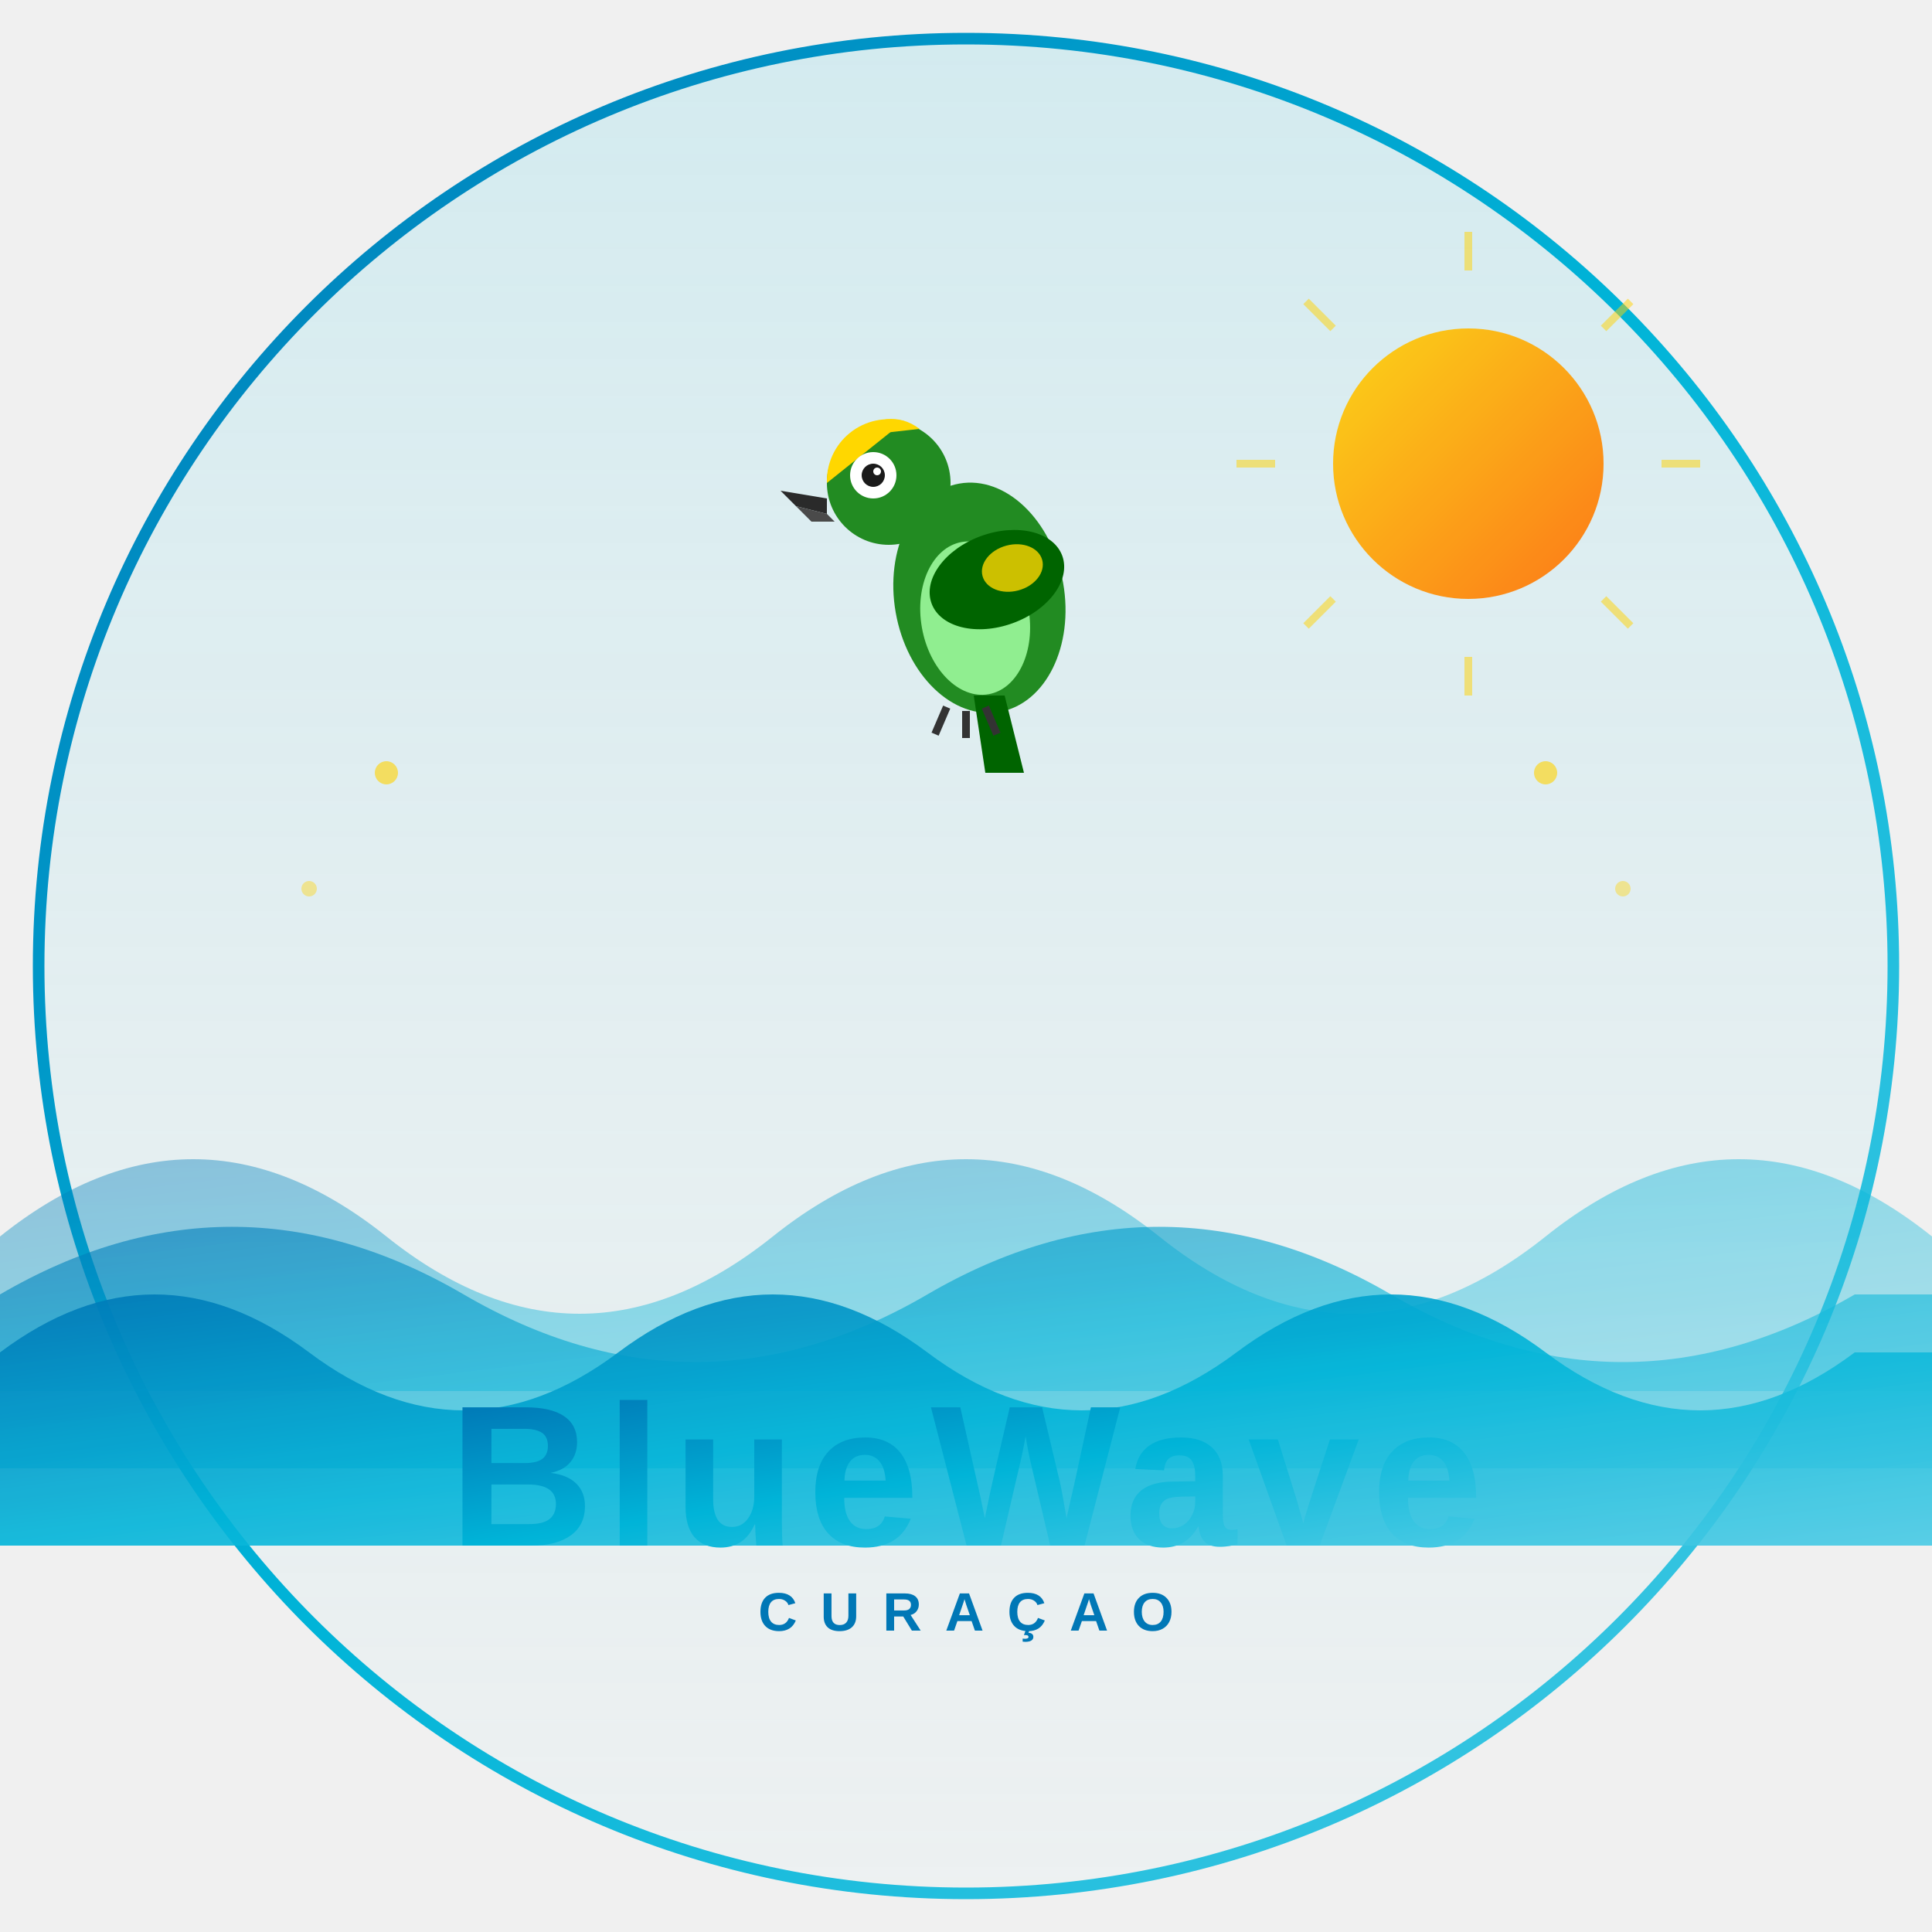
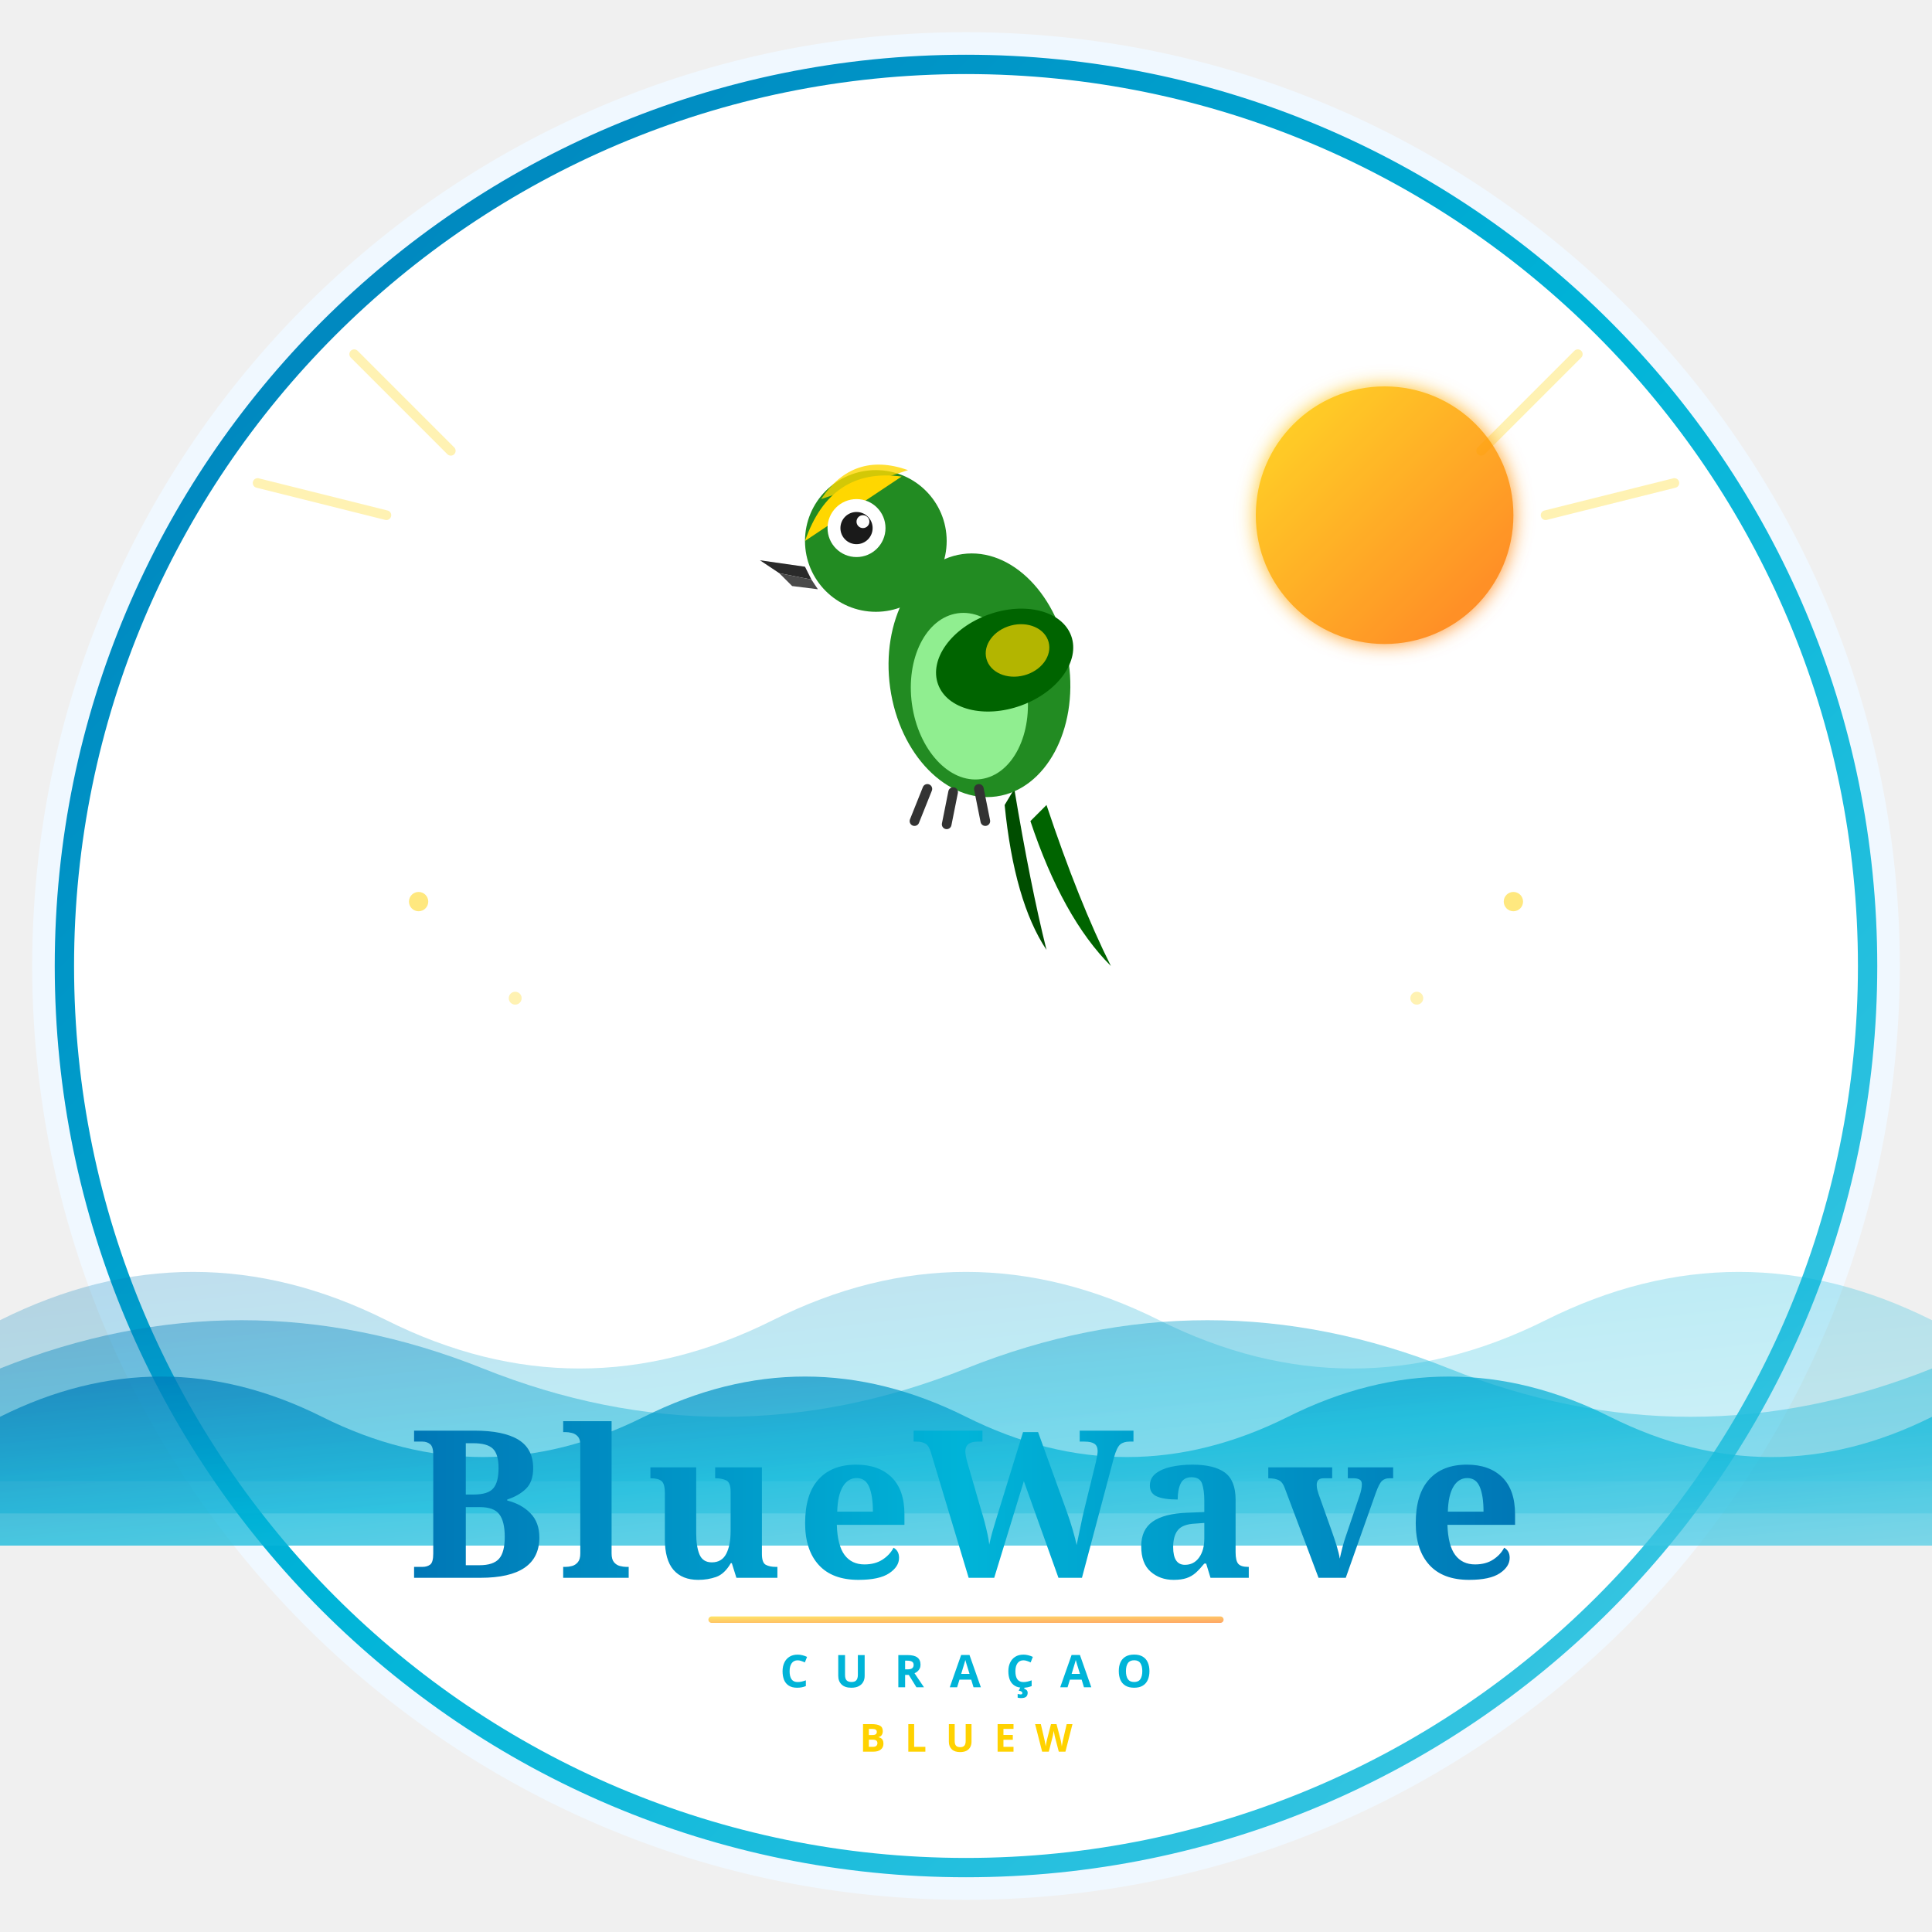
- <svg xmlns="http://www.w3.org/2000/svg" viewBox="0 0 500 500" width="500" height="500">
+ <svg xmlns="http://www.w3.org/2000/svg" viewBox="0 0 600 600" fill="none">
  <defs>
-     <linearGradient id="waveGrad" x1="0%" y1="0%" x2="100%" y2="100%">
-       <stop offset="0%" style="stop-color:#0077B6;stop-opacity:1" />
-       <stop offset="50%" style="stop-color:#00B4D8;stop-opacity:1" />
-       <stop offset="100%" style="stop-color:#48CAE4;stop-opacity:1" />
+     <linearGradient id="bg" x1="0" y1="0" x2="1" y2="1">
+       <stop offset="0%" stop-color="#0077B6" />
+       <stop offset="50%" stop-color="#00B4D8" />
+       <stop offset="100%" stop-color="#48CAE4" />
    </linearGradient>
-     <linearGradient id="sunGrad" x1="0%" y1="0%" x2="100%" y2="100%">
-       <stop offset="0%" style="stop-color:#FFD200;stop-opacity:1" />
-       <stop offset="100%" style="stop-color:#FF6B00;stop-opacity:1" />
+     <linearGradient id="sun" x1="0" y1="0" x2="1" y2="1">
+       <stop offset="0%" stop-color="#FFD200" />
+       <stop offset="100%" stop-color="#FF6B00" />
    </linearGradient>
-     <linearGradient id="skyGrad" x1="0%" y1="0%" x2="0%" y2="100%">
-       <stop offset="0%" style="stop-color:#90E0EF;stop-opacity:0.3" />
-       <stop offset="100%" style="stop-color:#CAF0F8;stop-opacity:0.1" />
+     <linearGradient id="textGrad" x1="0" y1="0" x2="1" y2="0">
+       <stop offset="0%" stop-color="#0077B6" />
+       <stop offset="50%" stop-color="#00B4D8" />
+       <stop offset="100%" stop-color="#0077B6" />
    </linearGradient>
+     <filter id="glow">
+       <feGaussianBlur stdDeviation="3" result="blur" />
+       <feMerge>
+         <feMergeNode in="blur" />
+         <feMergeNode in="SourceGraphic" />
+       </feMerge>
+     </filter>
  </defs>
-   <circle cx="250" cy="250" r="240" fill="url(#skyGrad)" stroke="url(#waveGrad)" stroke-width="3" />
-   <circle cx="380" cy="120" r="35" fill="url(#sunGrad)" opacity="0.9" />
-   <g stroke="#FFD200" stroke-width="2" opacity="0.5">
-     <line x1="380" y1="70" x2="380" y2="60" />
-     <line x1="380" y1="170" x2="380" y2="180" />
-     <line x1="330" y1="120" x2="320" y2="120" />
-     <line x1="430" y1="120" x2="440" y2="120" />
-     <line x1="345" y1="85" x2="338" y2="78" />
-     <line x1="415" y1="155" x2="422" y2="162" />
-     <line x1="415" y1="85" x2="422" y2="78" />
-     <line x1="345" y1="155" x2="338" y2="162" />
+   <circle cx="300" cy="300" r="290" fill="#F0F8FF" />
+   <circle cx="300" cy="300" r="280" fill="white" stroke="url(#bg)" stroke-width="6" />
+   <g stroke="#FFD200" stroke-width="3" opacity="0.3" stroke-linecap="round">
+     <line x1="460" y1="140" x2="490" y2="110" />
+     <line x1="480" y1="160" x2="520" y2="150" />
+     <line x1="140" y1="140" x2="110" y2="110" />
+     <line x1="120" y1="160" x2="80" y2="150" />
  </g>
-   <g transform="translate(250, 135)">
-     <ellipse cx="0" cy="20" rx="22" ry="30" fill="#228B22" transform="rotate(-10)" />
-     <ellipse cx="-2" cy="25" rx="14" ry="20" fill="#90EE90" transform="rotate(-10)" />
-     <circle cx="-20" cy="-10" r="16" fill="#228B22" />
-     <path d="M-36,-10 A16,16 0 0,1 -16,-26" fill="#FFD700" stroke="none" />
-     <path d="M-30,-22 Q-20,-30 -12,-24" fill="#FFD700" stroke="none" />
-     <circle cx="-24" cy="-12" r="6" fill="white" />
-     <circle cx="-24" cy="-12" r="3" fill="#1a1a1a" />
-     <circle cx="-23" cy="-13" r="1" fill="white" />
-     <path d="M-36,-6 L-48,-8 L-44,-4 L-36,-2 Z" fill="#2a2a2a" />
-     <path d="M-36,-2 L-44,-4 L-40,0 L-34,0 Z" fill="#4a4a4a" />
-     <ellipse cx="8" cy="15" rx="18" ry="12" fill="#006400" transform="rotate(-20, 8, 15)" />
-     <ellipse cx="12" cy="12" rx="8" ry="6" fill="#FFD700" opacity="0.8" transform="rotate(-15, 12, 12)" />
-     <path d="M10,45 L15,65 L5,65 L2,45 Z" fill="#006400" />
-     <line x1="-5" y1="48" x2="-8" y2="55" stroke="#333" stroke-width="2" />
-     <line x1="0" y1="49" x2="0" y2="56" stroke="#333" stroke-width="2" />
-     <line x1="5" y1="48" x2="8" y2="55" stroke="#333" stroke-width="2" />
+   <circle cx="430" cy="160" r="40" fill="url(#sun)" opacity="0.85" filter="url(#glow)" />
+   <g transform="translate(300, 180)">
+     <path d="M25,70 Q35,100 45,120 Q30,105 20,75Z" fill="#006400" />
+     <path d="M15,65 Q20,95 25,115 Q15,100 12,70Z" fill="#004d00" />
+     <ellipse cx="0" cy="30" rx="28" ry="38" fill="#228B22" transform="rotate(-8)" />
+     <ellipse cx="-4" cy="36" rx="18" ry="26" fill="#90EE90" transform="rotate(-8)" />
+     <ellipse cx="12" cy="25" rx="22" ry="15" fill="#006400" transform="rotate(-20,12,25)" />
+     <ellipse cx="16" cy="22" rx="10" ry="8" fill="#FFD700" opacity="0.7" transform="rotate(-15,16,22)" />
+     <circle cx="-28" cy="-12" r="22" fill="#228B22" />
+     <path d="M-50,-12 Q-42,-35 -20,-32" fill="#FFD700" />
+     <path d="M-45,-25 Q-35,-40 -18,-34" fill="#FFD700" opacity="0.8" />
+     <circle cx="-34" cy="-16" r="9" fill="white" />
+     <circle cx="-34" cy="-16" r="5" fill="#1a1a1a" />
+     <circle cx="-32" cy="-18" r="2" fill="white" />
+     <path d="M-50,-4 L-64,-6 L-58,-2 L-48,0Z" fill="#2a2a2a" />
+     <path d="M-48,0 L-58,-2 L-54,2 L-46,3Z" fill="#4a4a4a" />
+     <line x1="-12" y1="65" x2="-16" y2="75" stroke="#333" stroke-width="3" stroke-linecap="round" />
+     <line x1="-4" y1="66" x2="-6" y2="76" stroke="#333" stroke-width="3" stroke-linecap="round" />
+     <line x1="4" y1="65" x2="6" y2="75" stroke="#333" stroke-width="3" stroke-linecap="round" />
  </g>
-   <g transform="translate(0, 280)">
-     <path d="M0,40 Q50,0 100,40 Q150,80 200,40 Q250,0 300,40 Q350,80 400,40 Q450,0 500,40 L500,80 L0,80 Z" fill="url(#waveGrad)" opacity="0.4" />
-     <path d="M0,55 Q60,20 120,55 Q180,90 240,55 Q300,20 360,55 Q420,90 480,55 L500,55 L500,100 L0,100 Z" fill="url(#waveGrad)" opacity="0.6" />
-     <path d="M0,70 Q40,40 80,70 Q120,100 160,70 Q200,40 240,70 Q280,100 320,70 Q360,40 400,70 Q440,100 480,70 L500,70 L500,120 L0,120 Z" fill="url(#waveGrad)" opacity="0.9" />
+   <g transform="translate(0, 380)">
+     <path d="M0,30 Q60,0 120,30 Q180,60 240,30 Q300,0 360,30 Q420,60 480,30 Q540,0 600,30 L600,80 L0,80Z" fill="url(#bg)" opacity="0.25" />
+     <path d="M0,45 Q75,15 150,45 Q225,75 300,45 Q375,15 450,45 Q525,75 600,45 L600,90 L0,90Z" fill="url(#bg)" opacity="0.4" />
+     <path d="M0,60 Q50,35 100,60 Q150,85 200,60 Q250,35 300,60 Q350,85 400,60 Q450,35 500,60 Q550,85 600,60 L600,100 L0,100Z" fill="url(#bg)" opacity="0.7" />
  </g>
-   <g transform="translate(250, 400)">
-     <text x="0" y="0" text-anchor="middle" font-family="Arial Black, Arial, sans-serif" font-size="52" font-weight="900" fill="url(#waveGrad)" letter-spacing="3">
-       BlueWave
-     </text>
-     <text x="0" y="22" text-anchor="middle" font-family="Arial, sans-serif" font-size="14" fill="#0077B6" letter-spacing="6" font-weight="bold">
-       CURAÇAO
-     </text>
+   <circle cx="130" cy="280" r="3" fill="#FFD200" opacity="0.5" />
+   <circle cx="470" cy="280" r="3" fill="#FFD200" opacity="0.5" />
+   <circle cx="160" cy="310" r="2" fill="#FFD200" opacity="0.3" />
+   <circle cx="440" cy="310" r="2" fill="#FFD200" opacity="0.3" />
+   <g transform="translate(300, 490)">
+     <text x="0" y="0" text-anchor="middle" font-family="'Playfair Display',Georgia,serif" font-size="64" font-weight="600" fill="url(#textGrad)" letter-spacing="4">BlueWave</text>
+     <rect x="-80" y="12" width="160" height="2" rx="1" fill="url(#sun)" opacity="0.6" />
+     <text x="0" y="34" text-anchor="middle" font-family="'DM Sans',sans-serif" font-size="14" fill="#00B4D8" letter-spacing="8" font-weight="700">CURAÇAO</text>
+     <text x="0" y="54" text-anchor="middle" font-family="'DM Sans',sans-serif" font-size="12" fill="#FFD200" letter-spacing="6" font-weight="600">BLUEW</text>
  </g>
-   <circle cx="100" cy="200" r="3" fill="#FFD200" opacity="0.6" />
-   <circle cx="400" cy="200" r="3" fill="#FFD200" opacity="0.6" />
-   <circle cx="420" cy="230" r="2" fill="#FFD200" opacity="0.4" />
-   <circle cx="80" cy="230" r="2" fill="#FFD200" opacity="0.4" />
</svg>
